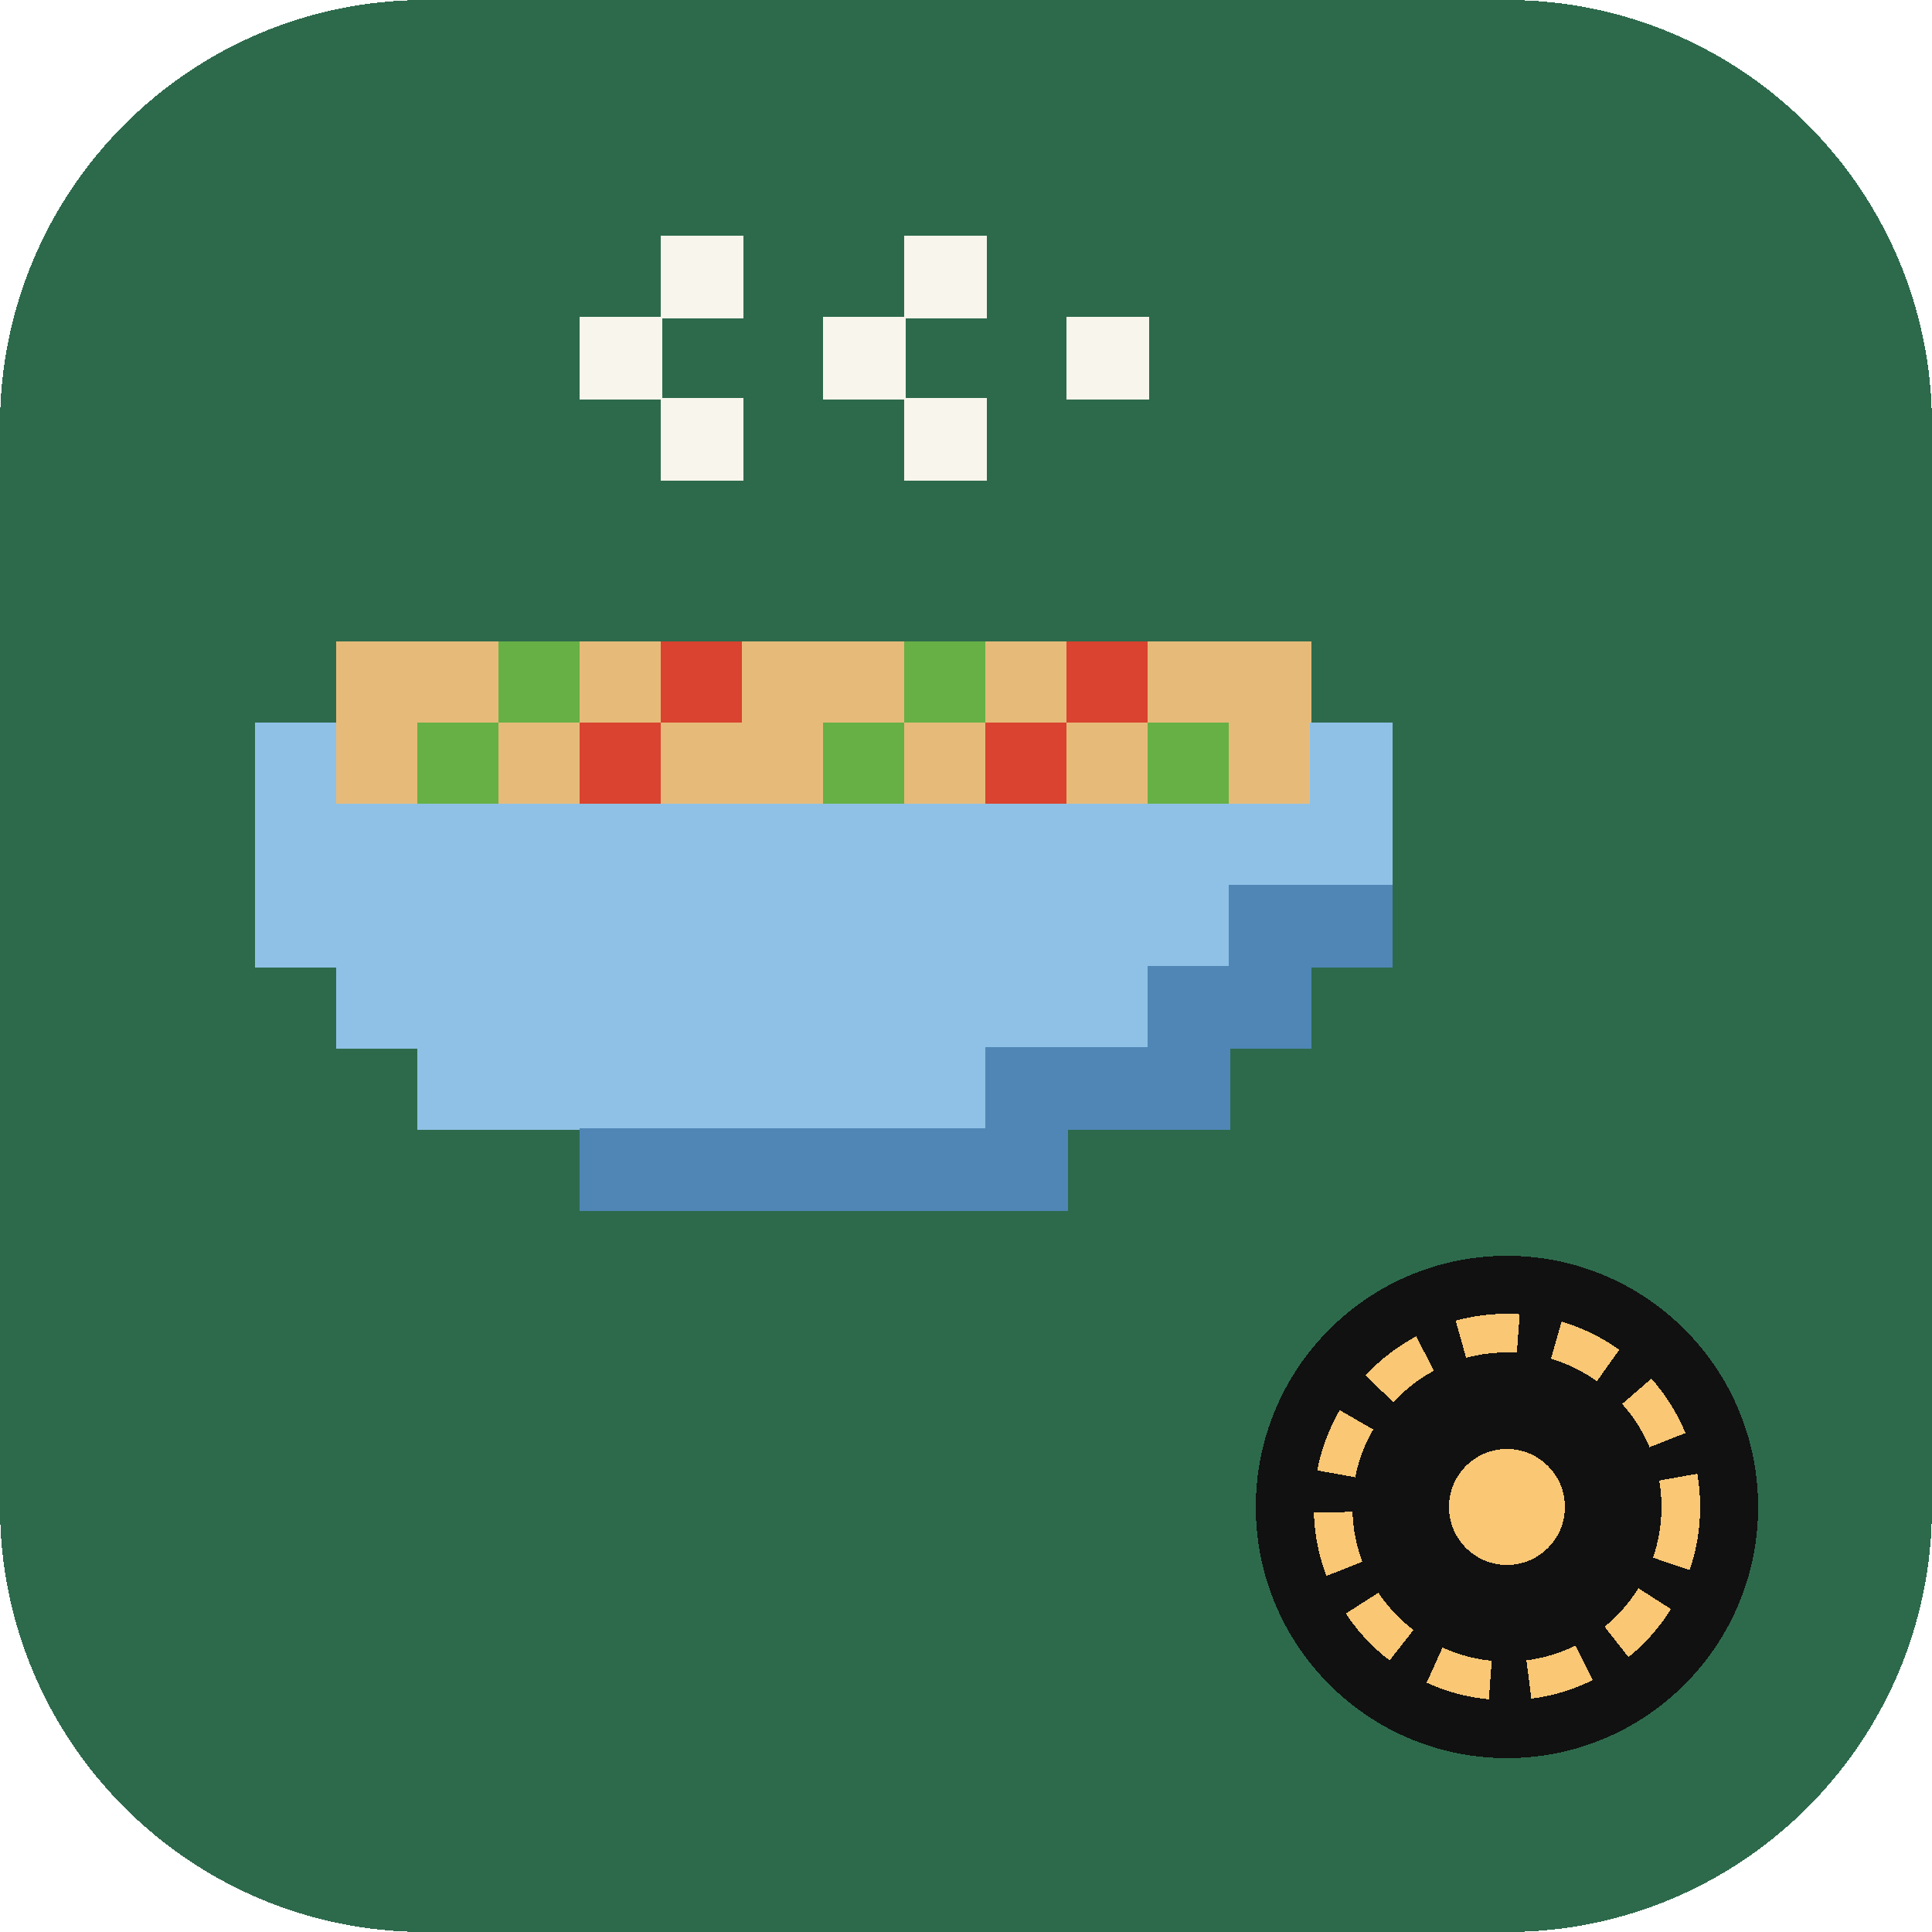
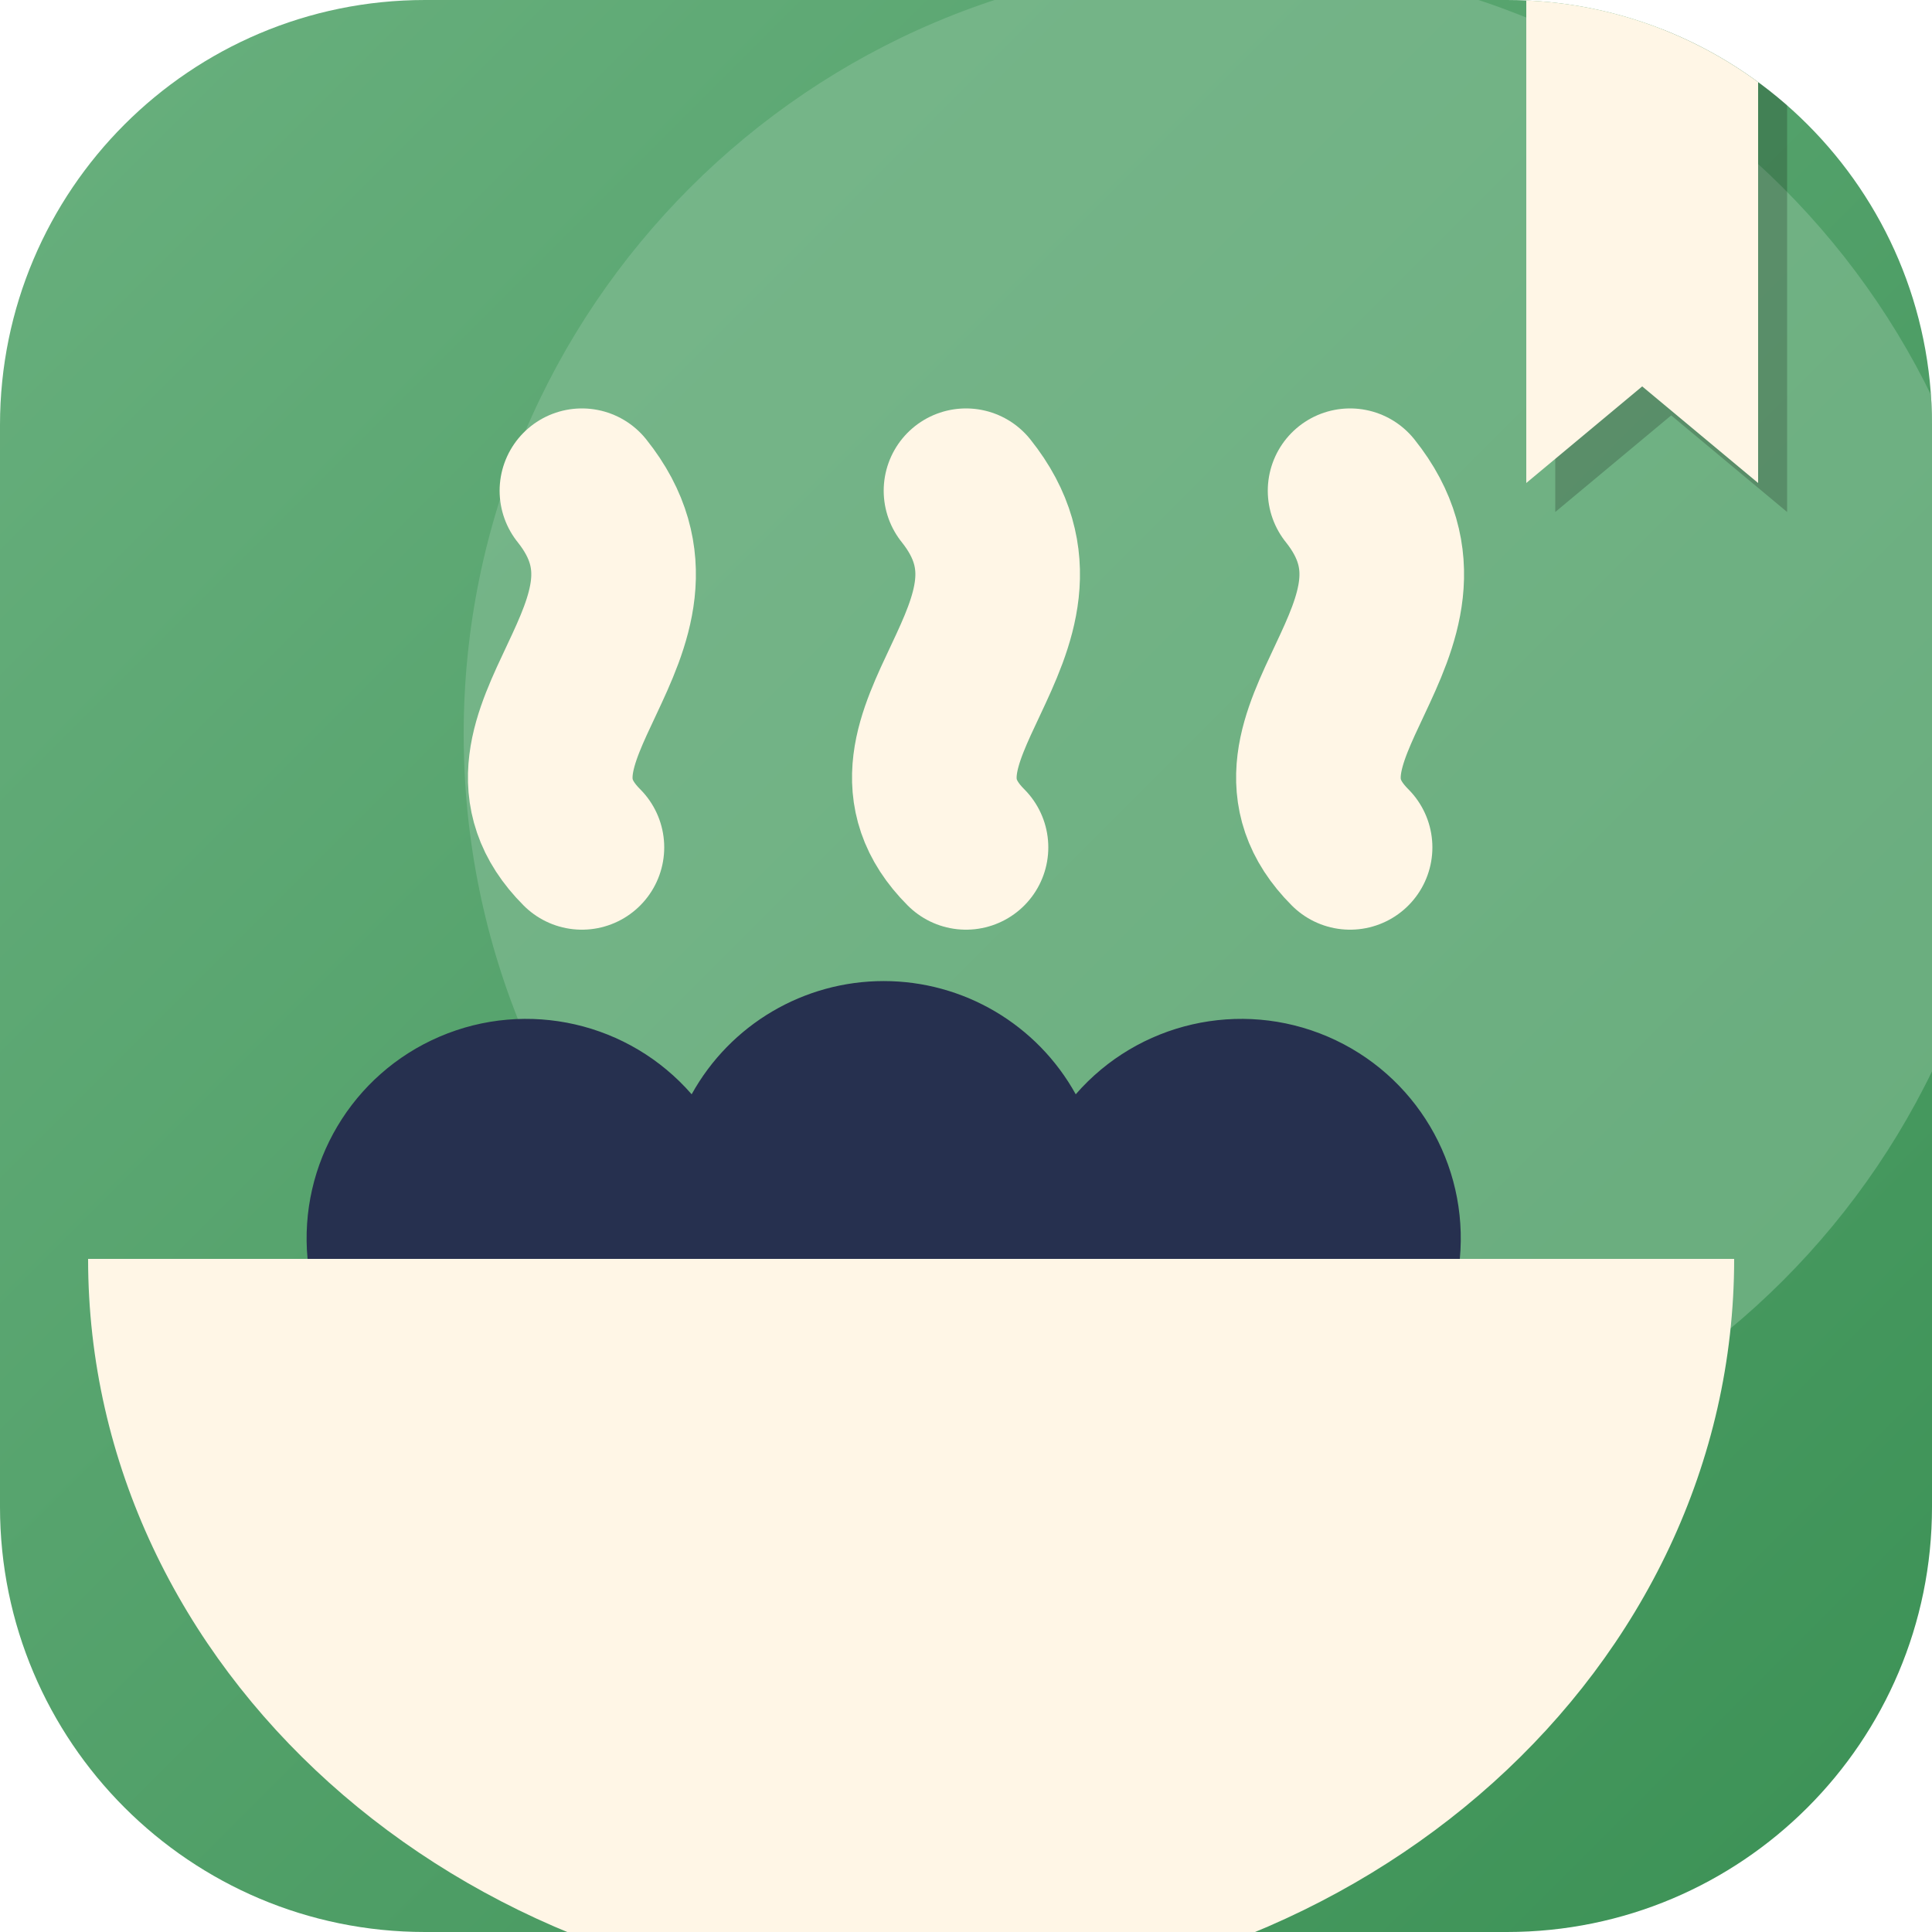
- <svg xmlns="http://www.w3.org/2000/svg" viewBox="0 0 100 100" shape-rendering="crispEdges">
-   <rect width="100" height="100" rx="22" fill="#2D6A4C" />
-   <g transform="translate(9 8) scale(4.2)">
-     <rect x="6" y="1" width="1.02" height="1.02" fill="#f8f5ec" />
-     <rect x="9" y="1" width="1.02" height="1.02" fill="#f8f5ec" />
-     <rect x="5" y="2" width="1.02" height="1.02" fill="#f8f5ec" />
-     <rect x="8" y="2" width="1.02" height="1.02" fill="#f8f5ec" />
-     <rect x="11" y="2" width="1.02" height="1.02" fill="#f8f5ec" />
-     <rect x="6" y="3" width="1.02" height="1.02" fill="#f8f5ec" />
-     <rect x="9" y="3" width="1.02" height="1.02" fill="#f8f5ec" />
-     <rect x="2" y="6" width="1.02" height="1.02" fill="#e6bb7a" />
-     <rect x="3" y="6" width="1.02" height="1.02" fill="#e6bb7a" />
-     <rect x="4" y="6" width="1.02" height="1.02" fill="#66b046" />
-     <rect x="5" y="6" width="1.02" height="1.02" fill="#e6bb7a" />
-     <rect x="6" y="6" width="1.02" height="1.02" fill="#d9432f" />
-     <rect x="7" y="6" width="1.02" height="1.02" fill="#e6bb7a" />
-     <rect x="8" y="6" width="1.02" height="1.02" fill="#e6bb7a" />
-     <rect x="9" y="6" width="1.02" height="1.02" fill="#66b046" />
-     <rect x="10" y="6" width="1.02" height="1.02" fill="#e6bb7a" />
-     <rect x="11" y="6" width="1.02" height="1.02" fill="#d9432f" />
-     <rect x="12" y="6" width="1.02" height="1.02" fill="#e6bb7a" />
-     <rect x="13" y="6" width="1.02" height="1.02" fill="#e6bb7a" />
-     <rect x="1" y="7" width="1.02" height="1.02" fill="#8fc1e6" />
-     <rect x="2" y="7" width="1.02" height="1.02" fill="#e6bb7a" />
-     <rect x="3" y="7" width="1.02" height="1.02" fill="#66b046" />
-     <rect x="4" y="7" width="1.02" height="1.02" fill="#e6bb7a" />
-     <rect x="5" y="7" width="1.02" height="1.02" fill="#d9432f" />
-     <rect x="6" y="7" width="1.02" height="1.02" fill="#e6bb7a" />
-     <rect x="7" y="7" width="1.02" height="1.02" fill="#e6bb7a" />
-     <rect x="8" y="7" width="1.02" height="1.02" fill="#66b046" />
-     <rect x="9" y="7" width="1.02" height="1.02" fill="#e6bb7a" />
-     <rect x="10" y="7" width="1.02" height="1.02" fill="#d9432f" />
-     <rect x="11" y="7" width="1.02" height="1.02" fill="#e6bb7a" />
-     <rect x="12" y="7" width="1.02" height="1.02" fill="#66b046" />
-     <rect x="13" y="7" width="1.02" height="1.02" fill="#e6bb7a" />
-     <rect x="14" y="7" width="1.02" height="1.02" fill="#8fc1e6" />
-     <rect x="1" y="8" width="1.02" height="1.02" fill="#8fc1e6" />
-     <rect x="2" y="8" width="1.02" height="1.02" fill="#8fc1e6" />
-     <rect x="3" y="8" width="1.02" height="1.02" fill="#8fc1e6" />
-     <rect x="4" y="8" width="1.02" height="1.02" fill="#8fc1e6" />
-     <rect x="5" y="8" width="1.02" height="1.02" fill="#8fc1e6" />
-     <rect x="6" y="8" width="1.02" height="1.02" fill="#8fc1e6" />
-     <rect x="7" y="8" width="1.02" height="1.02" fill="#8fc1e6" />
-     <rect x="8" y="8" width="1.02" height="1.02" fill="#8fc1e6" />
-     <rect x="9" y="8" width="1.02" height="1.02" fill="#8fc1e6" />
-     <rect x="10" y="8" width="1.02" height="1.02" fill="#8fc1e6" />
-     <rect x="11" y="8" width="1.02" height="1.02" fill="#8fc1e6" />
-     <rect x="12" y="8" width="1.02" height="1.02" fill="#8fc1e6" />
-     <rect x="13" y="8" width="1.02" height="1.02" fill="#8fc1e6" />
-     <rect x="14" y="8" width="1.02" height="1.02" fill="#8fc1e6" />
-     <rect x="1" y="9" width="1.02" height="1.02" fill="#8fc1e6" />
-     <rect x="2" y="9" width="1.02" height="1.02" fill="#8fc1e6" />
-     <rect x="3" y="9" width="1.02" height="1.02" fill="#8fc1e6" />
-     <rect x="4" y="9" width="1.02" height="1.02" fill="#8fc1e6" />
-     <rect x="5" y="9" width="1.02" height="1.02" fill="#8fc1e6" />
-     <rect x="6" y="9" width="1.02" height="1.02" fill="#8fc1e6" />
-     <rect x="7" y="9" width="1.02" height="1.02" fill="#8fc1e6" />
-     <rect x="8" y="9" width="1.02" height="1.02" fill="#8fc1e6" />
-     <rect x="9" y="9" width="1.02" height="1.02" fill="#8fc1e6" />
-     <rect x="10" y="9" width="1.02" height="1.02" fill="#8fc1e6" />
-     <rect x="11" y="9" width="1.02" height="1.02" fill="#8fc1e6" />
-     <rect x="12" y="9" width="1.02" height="1.02" fill="#8fc1e6" />
-     <rect x="13" y="9" width="1.02" height="1.02" fill="#4f86b5" />
-     <rect x="14" y="9" width="1.02" height="1.02" fill="#4f86b5" />
-     <rect x="2" y="10" width="1.02" height="1.02" fill="#8fc1e6" />
-     <rect x="3" y="10" width="1.02" height="1.02" fill="#8fc1e6" />
-     <rect x="4" y="10" width="1.02" height="1.02" fill="#8fc1e6" />
-     <rect x="5" y="10" width="1.02" height="1.02" fill="#8fc1e6" />
-     <rect x="6" y="10" width="1.02" height="1.02" fill="#8fc1e6" />
-     <rect x="7" y="10" width="1.02" height="1.02" fill="#8fc1e6" />
-     <rect x="8" y="10" width="1.02" height="1.02" fill="#8fc1e6" />
-     <rect x="9" y="10" width="1.02" height="1.02" fill="#8fc1e6" />
-     <rect x="10" y="10" width="1.02" height="1.02" fill="#8fc1e6" />
-     <rect x="11" y="10" width="1.02" height="1.02" fill="#8fc1e6" />
-     <rect x="12" y="10" width="1.02" height="1.02" fill="#4f86b5" />
-     <rect x="13" y="10" width="1.02" height="1.02" fill="#4f86b5" />
-     <rect x="3" y="11" width="1.02" height="1.02" fill="#8fc1e6" />
-     <rect x="4" y="11" width="1.02" height="1.02" fill="#8fc1e6" />
-     <rect x="5" y="11" width="1.02" height="1.02" fill="#8fc1e6" />
-     <rect x="6" y="11" width="1.02" height="1.02" fill="#8fc1e6" />
-     <rect x="7" y="11" width="1.02" height="1.02" fill="#8fc1e6" />
-     <rect x="8" y="11" width="1.02" height="1.02" fill="#8fc1e6" />
-     <rect x="9" y="11" width="1.02" height="1.02" fill="#8fc1e6" />
-     <rect x="10" y="11" width="1.02" height="1.02" fill="#4f86b5" />
-     <rect x="11" y="11" width="1.02" height="1.02" fill="#4f86b5" />
-     <rect x="12" y="11" width="1.02" height="1.02" fill="#4f86b5" />
-     <rect x="5" y="12" width="1.02" height="1.02" fill="#4f86b5" />
-     <rect x="6" y="12" width="1.02" height="1.02" fill="#4f86b5" />
-     <rect x="7" y="12" width="1.02" height="1.02" fill="#4f86b5" />
-     <rect x="8" y="12" width="1.02" height="1.02" fill="#4f86b5" />
-     <rect x="9" y="12" width="1.02" height="1.02" fill="#4f86b5" />
-     <rect x="10" y="12" width="1.02" height="1.02" fill="#4f86b5" />
+ <svg xmlns="http://www.w3.org/2000/svg" viewBox="0 0 100 100">
+   <defs>
+     <linearGradient id="degrade" x1="0" y1="0" x2="1" y2="1">
+       <stop offset="0" stop-color="#69b07e" />
+       <stop offset="1" stop-color="#3b9155" />
+     </linearGradient>
+     <clipPath id="cadre">
+       <rect width="100" height="100" rx="22" />
+     </clipPath>
+   </defs>
+   <g clip-path="url(#cadre)">
+     <rect width="100" height="100" fill="url(#degrade)" />
+     <circle cx="64" cy="38" r="40" fill="#88c099" opacity=".55" />
+     <g transform="translate(-21 -3) scale(1.42)">
+       <path d="M26 48a8 8 0 0 1 14-6 8 8 0 0 1 14 0 8 8 0 0 1 14 6z" fill="#26304F" />
+       <path d="M18 48h60a30 27 0 0 1-60 0z" fill="#FFF6E6" />
+       <path d="M38 82h20M36 33c-4-4 4-8 0-13M50 33c-4-4 4-8 0-13M64 33c-4-4 4-8 0-13" fill="none" stroke="#FFF6E6" stroke-width="6" stroke-linecap="round" stroke-linejoin="round" />
+     </g>
+     <path d="M79 0h12v25l-6-5-6 5z" fill="#000" opacity=".2" transform="translate(1.5 1.5)" />
+     <path d="M79 0h12v25l-6-5-6 5z" fill="#FFF6E6" />
  </g>
-   <circle cx="78" cy="78" r="13" fill="#111" />
-   <circle cx="78" cy="78" r="9" fill="none" stroke="#FAC775" stroke-width="2" stroke-dasharray="3 2" />
-   <circle cx="78" cy="78" r="3" fill="#FAC775" />
</svg>
